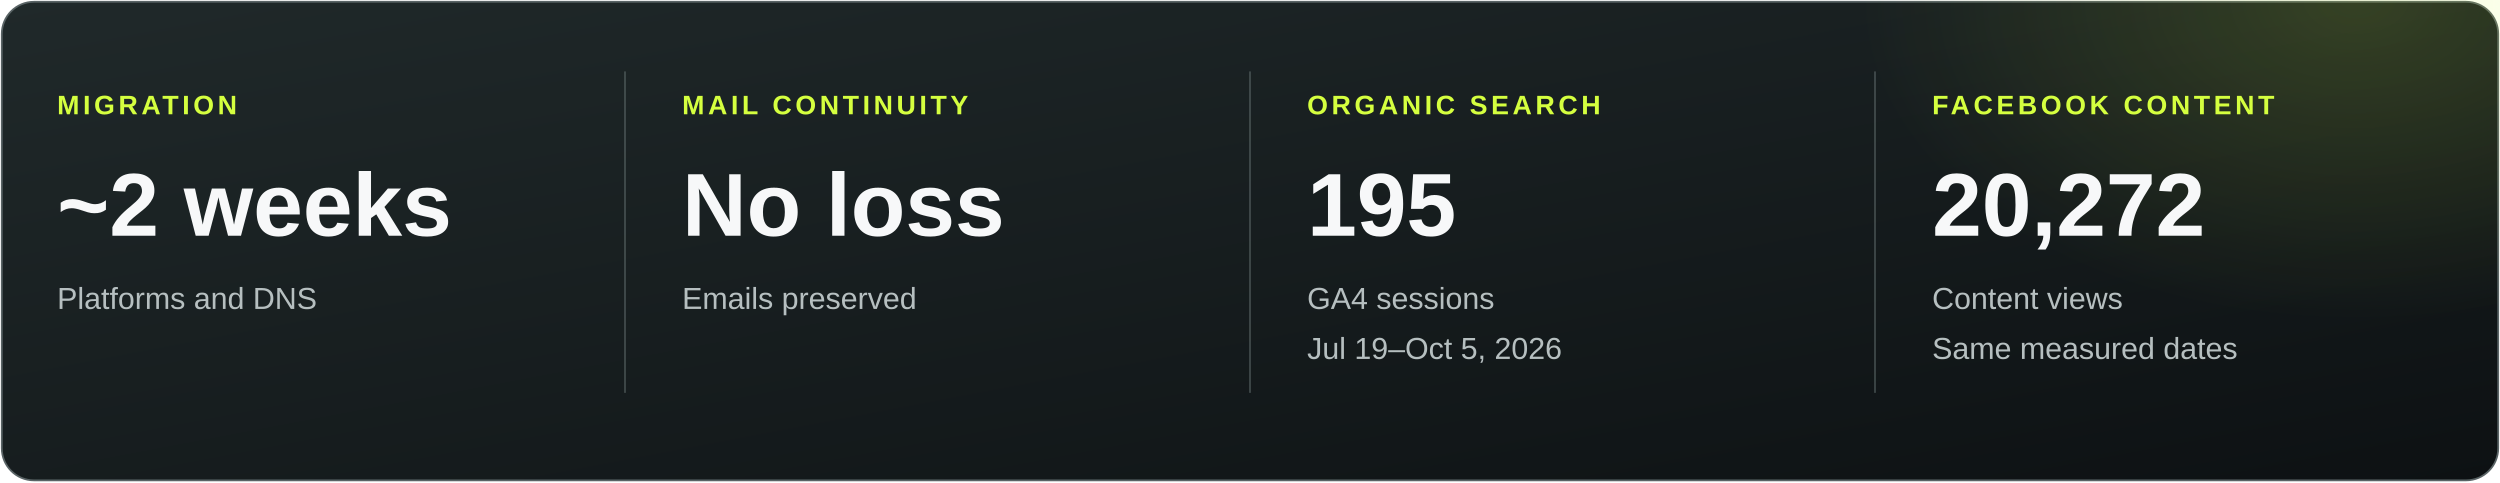
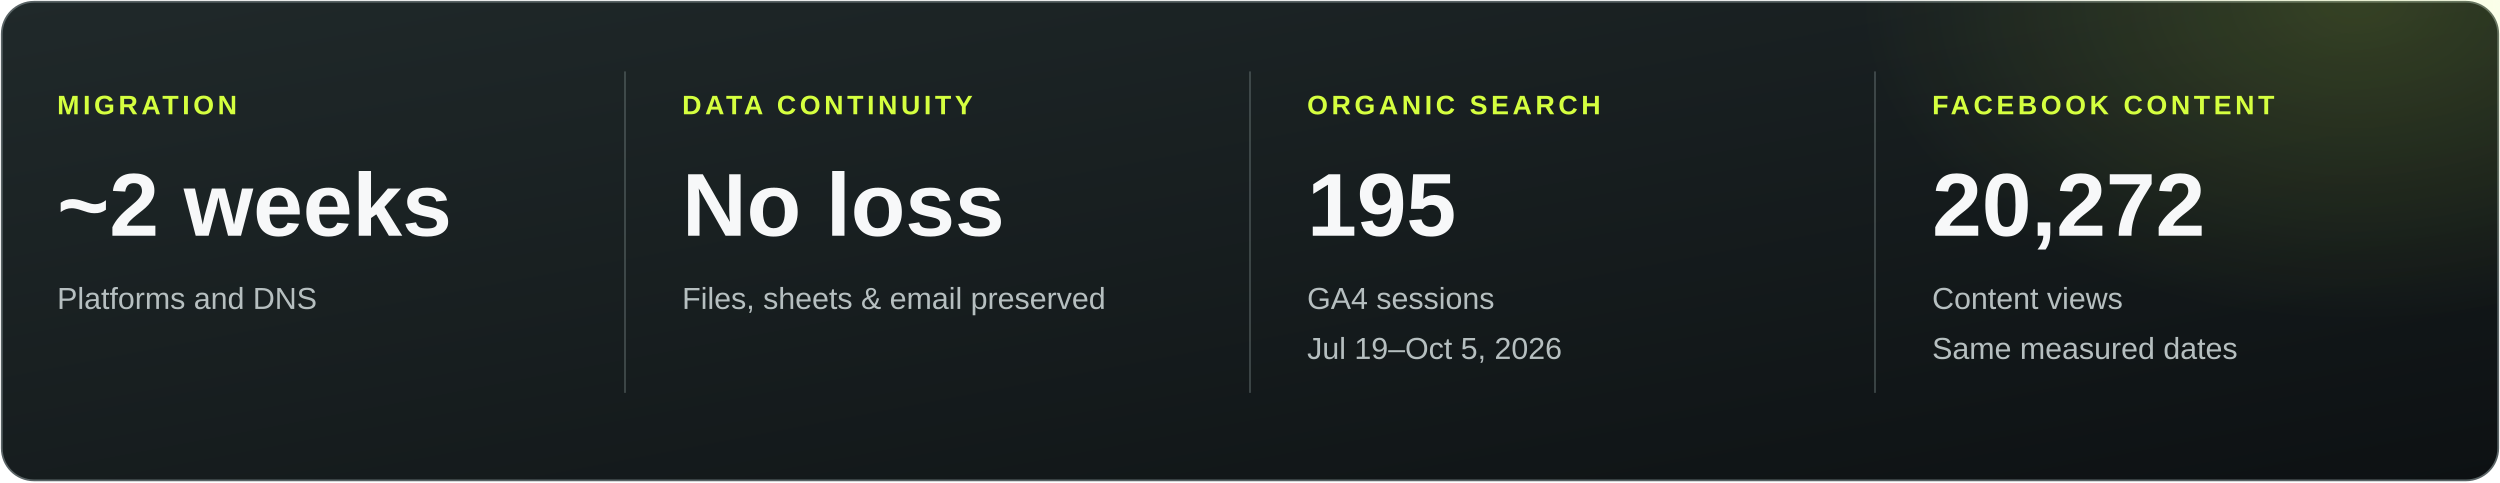
<svg xmlns="http://www.w3.org/2000/svg" width="1400" height="270" viewBox="0 0 1400 270" role="img" aria-labelledby="title desc">
  <defs>
    <linearGradient id="bg" x1="0" y1="0" x2="1" y2="1">
      <stop stop-color="#20292a" />
      <stop offset="1" stop-color="#0d1113" />
    </linearGradient>
    <radialGradient id="glow">
      <stop stop-color="#d5ff3f" stop-opacity=".16" />
      <stop offset="1" stop-color="#d5ff3f" stop-opacity="0" />
    </radialGradient>
  </defs>
  <rect x="1" y="1" width="1398" height="268" rx="18" fill="url(#bg)" stroke="#596365" />
  <ellipse cx="1320" cy="0" rx="280" ry="180" fill="url(#glow)" />
  <path d="M350 40v180M700 40v180M1050 40v180" stroke="#6c7878" stroke-opacity=".5" />
  <g font-family="Segoe UI,Arial,sans-serif">
    <g fill="#d5ff3f" font-size="15" font-weight="700" letter-spacing="2">
      <text x="32" y="64">MIGRATION</text>
-       <text x="382" y="64">MAIL CONTINUITY</text>
+       <text x="382" y="64">DATA CONTINUITY</text>
      <text x="732" y="64">ORGANIC SEARCH</text>
      <text x="1082" y="64">FACEBOOK CONTENT</text>
    </g>
    <g fill="#f7f8f9" font-size="50" font-weight="700">
      <text x="32" y="132">~2 weeks</text>
      <text x="382" y="132">No loss</text>
      <text x="732" y="132">195</text>
      <text x="1082" y="132">20,272</text>
    </g>
    <g fill="#b6bfc0" font-size="17">
      <text x="32" y="173">Platforms and DNS</text>
-       <text x="382" y="173">Emails preserved</text>
+       <text x="382" y="173">Files, sheets &amp; email preserved</text>
      <text x="732" y="173">GA4 sessions</text>
      <text x="1082" y="173">Content views</text>
      <text x="732" y="201">Jul 19–Oct 5, 2026</text>
      <text x="1082" y="201">Same measured dates</text>
    </g>
  </g>
</svg>
